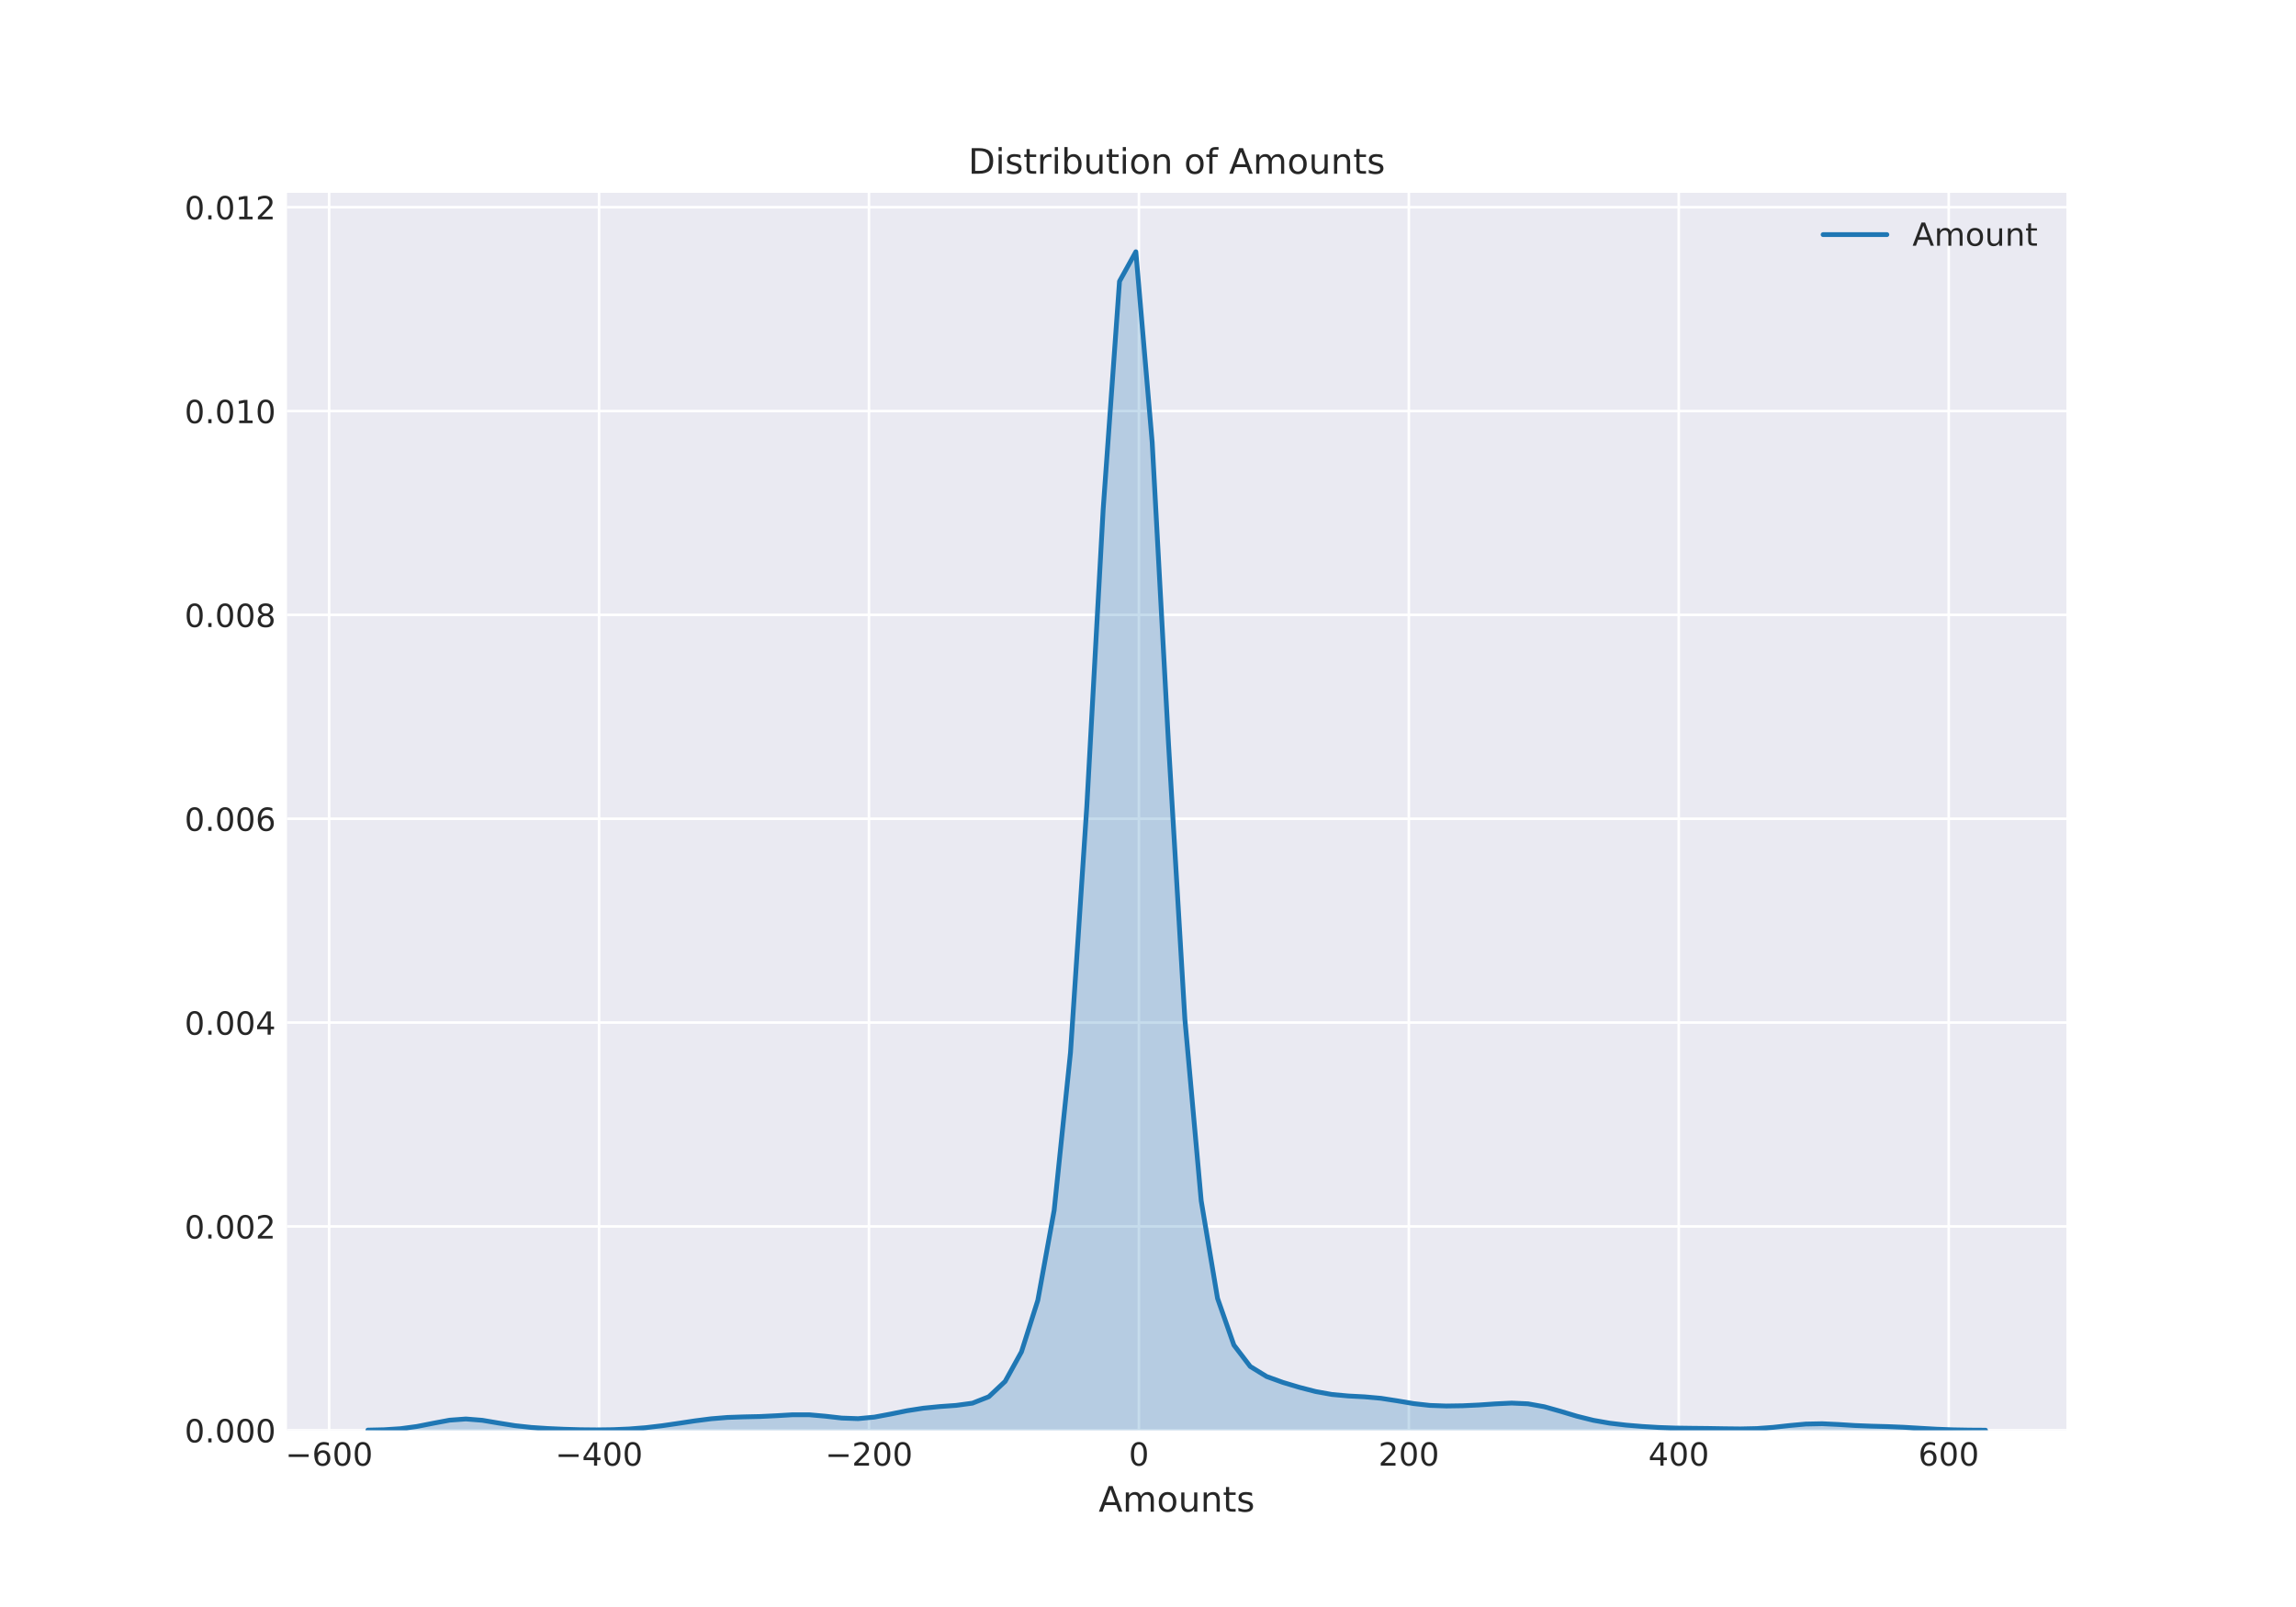
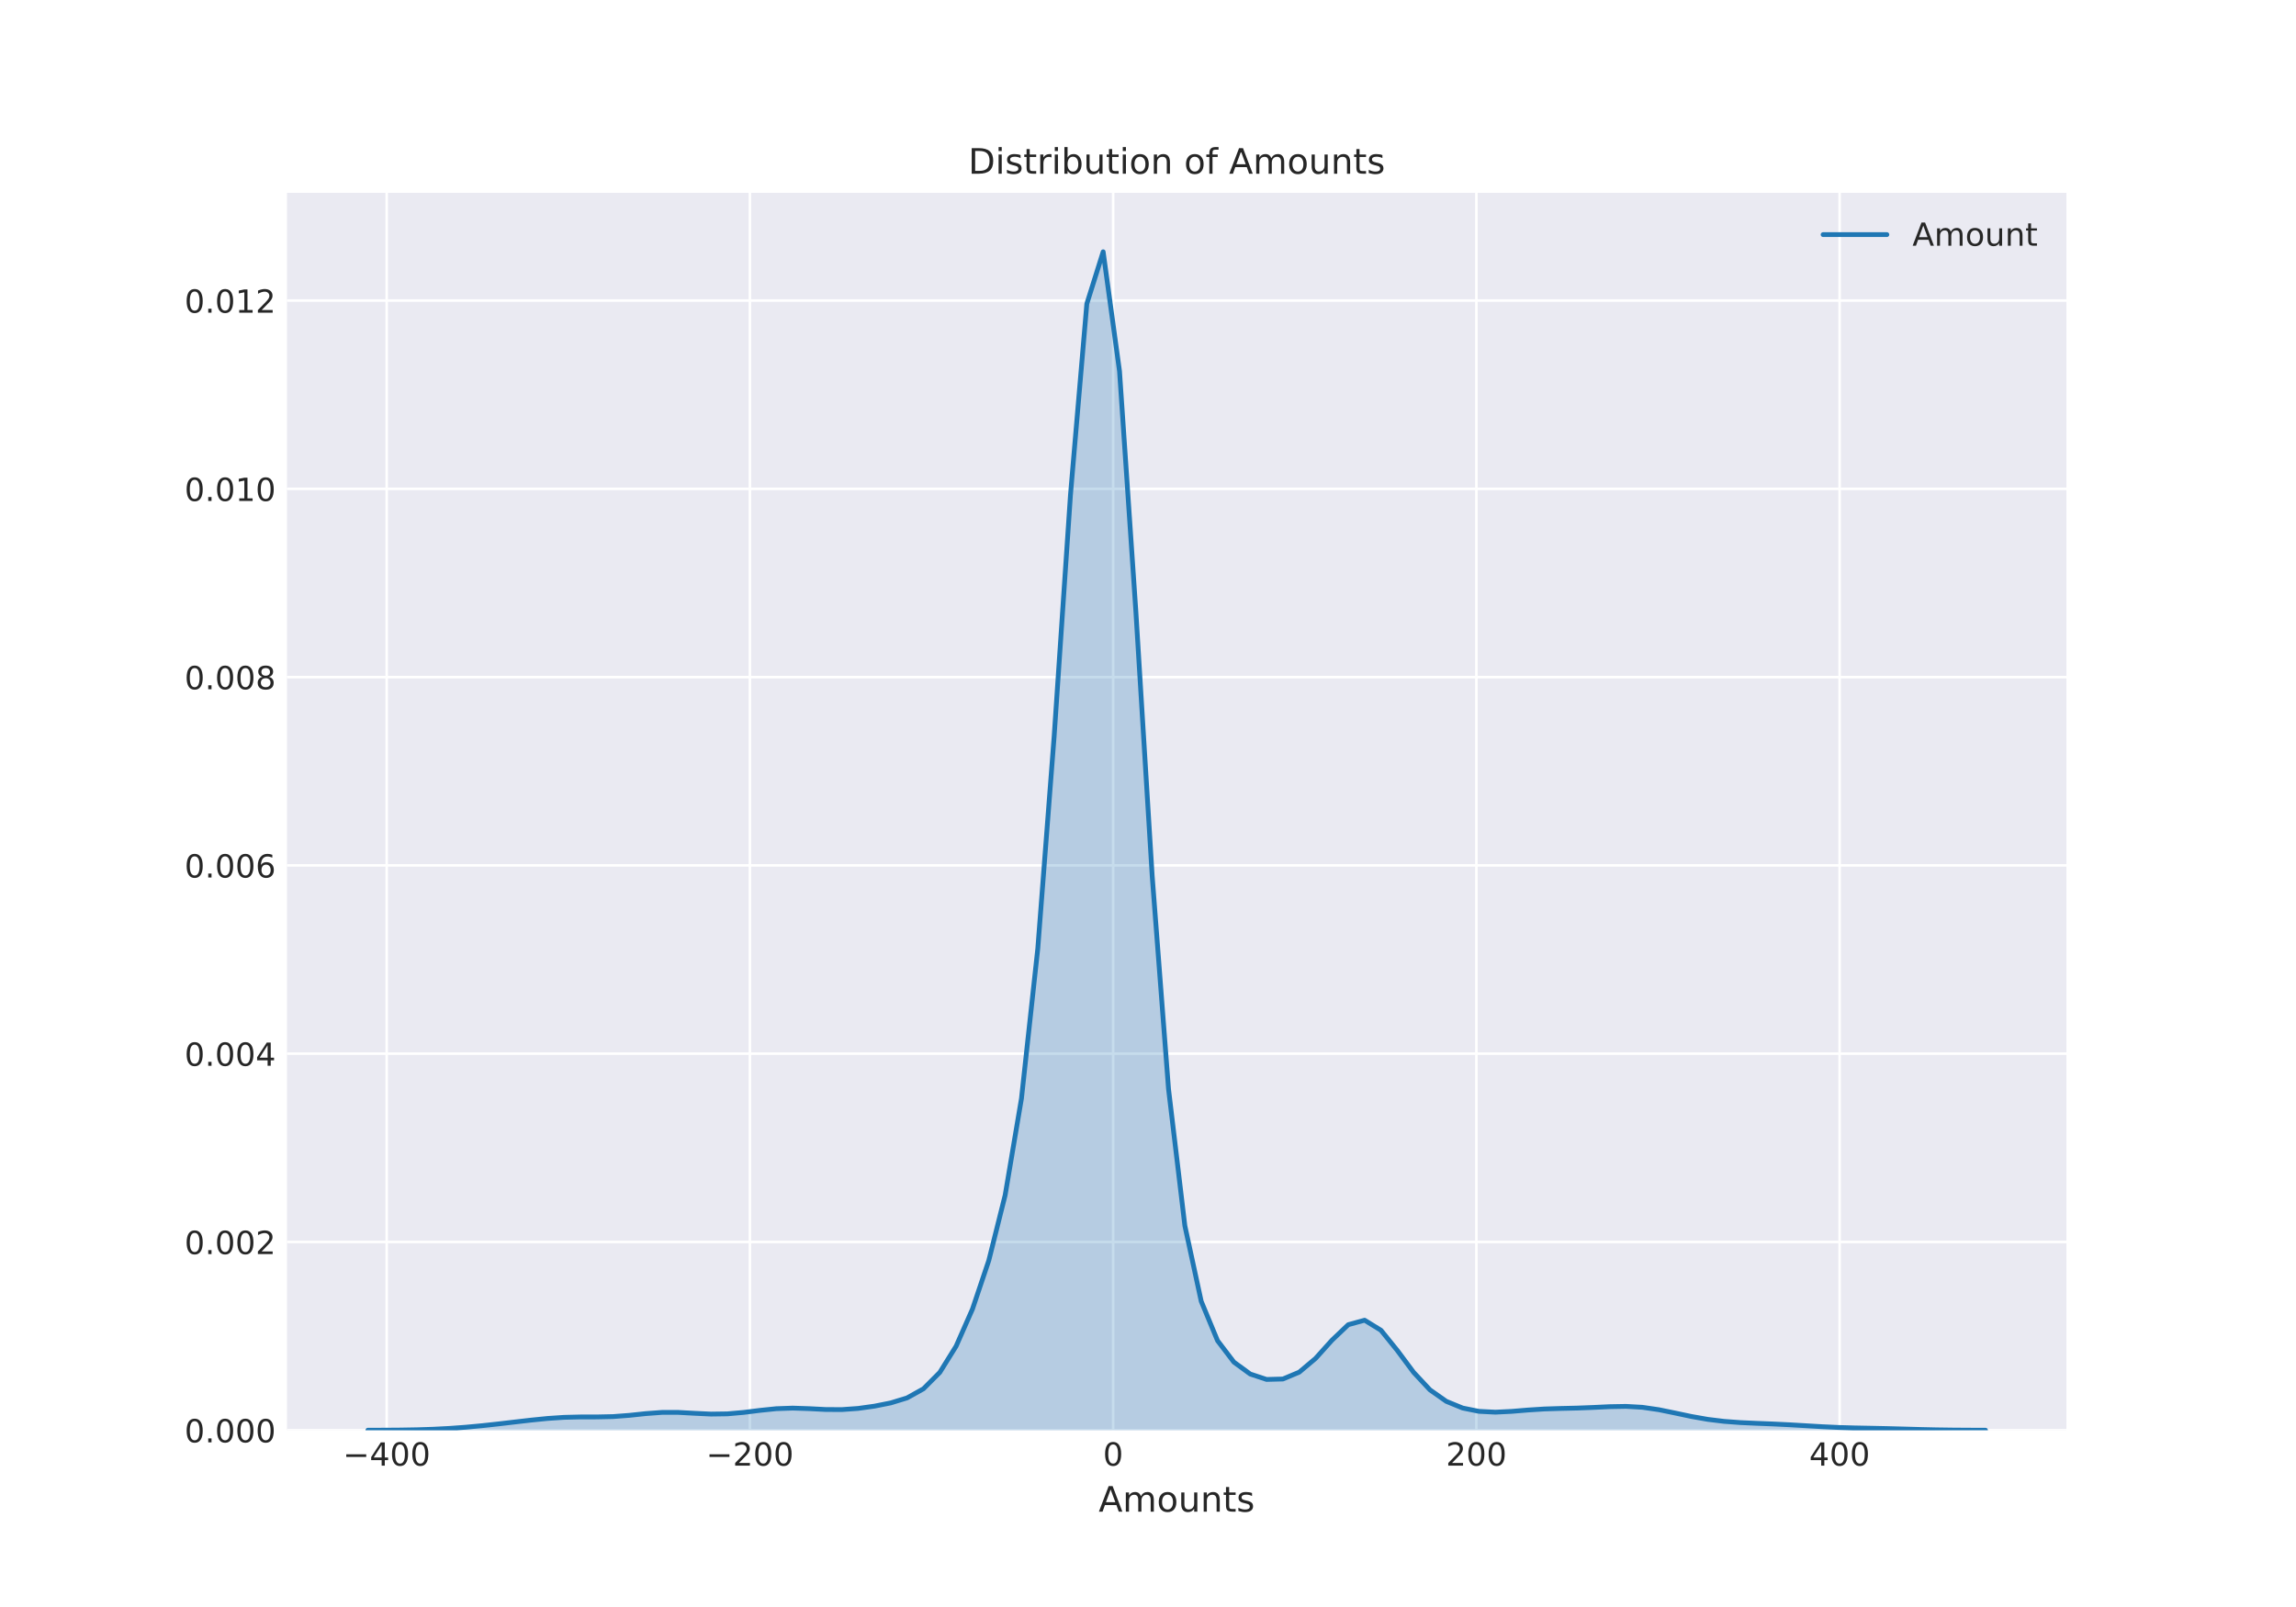
<svg xmlns="http://www.w3.org/2000/svg" xmlns:xlink="http://www.w3.org/1999/xlink" height="504pt" version="1.1" viewBox="0 0 720 504" width="720pt">
  <defs>
    <style type="text/css">
*{stroke-linecap:butt;stroke-linejoin:round;}
  </style>
  </defs>
  <g id="figure_1">
    <g id="patch_1">
      <path d="M 0 504  L 720 504  L 720 0  L 0 0  z " style="fill:#ffffff;" />
    </g>
    <g id="axes_1">
      <g id="patch_2">
        <path d="M 90 448.56  L 648 448.56  L 648 60.48  L 90 60.48  z " style="fill:#eaeaf2;" />
      </g>
      <g id="matplotlib.axis_1">
        <g id="xtick_1">
          <g id="line2d_1">
-             <path clip-path="url(#pd667657a6e)" d="M 103.208 448.56  L 103.208 60.48  " style="fill:none;stroke:#ffffff;stroke-linecap:round;stroke-width:0.8;" />
+             <path clip-path="url(#p54acad31f8)" d="M 121.258 448.56  L 121.258 60.48  " style="fill:none;stroke:#ffffff;stroke-linecap:round;stroke-width:0.8;" />
          </g>
          <g id="line2d_2" />
          <g id="text_1">
            <defs>
              <path d="M 10.594 35.5  L 73.188 35.5  L 73.188 27.203  L 10.594 27.203  z " id="DejaVuSans-2212" />
-               <path d="M 33.016 40.375  Q 26.375 40.375 22.484 35.828  Q 18.609 31.297 18.609 23.391  Q 18.609 15.531 22.484 10.953  Q 26.375 6.391 33.016 6.391  Q 39.656 6.391 43.531 10.953  Q 47.406 15.531 47.406 23.391  Q 47.406 31.297 43.531 35.828  Q 39.656 40.375 33.016 40.375  z M 52.594 71.297  L 52.594 62.312  Q 48.875 64.062 45.094 64.984  Q 41.312 65.922 37.594 65.922  Q 27.828 65.922 22.672 59.328  Q 17.531 52.734 16.797 39.406  Q 19.672 43.656 24.016 45.922  Q 28.375 48.188 33.594 48.188  Q 44.578 48.188 50.953 41.516  Q 57.328 34.859 57.328 23.391  Q 57.328 12.156 50.688 5.359  Q 44.047 -1.422 33.016 -1.422  Q 20.359 -1.422 13.672 8.266  Q 6.984 17.969 6.984 36.375  Q 6.984 53.656 15.188 63.938  Q 23.391 74.219 37.203 74.219  Q 40.922 74.219 44.703 73.484  Q 48.484 72.75 52.594 71.297  z " id="DejaVuSans-36" />
+               <path d="M 37.797 64.312  L 12.891 25.391  L 37.797 25.391  z M 35.203 72.906  L 47.609 72.906  L 47.609 25.391  L 58.016 25.391  L 58.016 17.188  L 47.609 17.188  L 47.609 0  L 37.797 0  L 37.797 17.188  L 4.891 17.188  L 4.891 26.703  z " id="DejaVuSans-34" />
              <path d="M 31.781 66.406  Q 24.172 66.406 20.328 58.906  Q 16.5 51.422 16.5 36.375  Q 16.5 21.391 20.328 13.891  Q 24.172 6.391 31.781 6.391  Q 39.453 6.391 43.281 13.891  Q 47.125 21.391 47.125 36.375  Q 47.125 51.422 43.281 58.906  Q 39.453 66.406 31.781 66.406  z M 31.781 74.219  Q 44.047 74.219 50.516 64.516  Q 56.984 54.828 56.984 36.375  Q 56.984 17.969 50.516 8.266  Q 44.047 -1.422 31.781 -1.422  Q 19.531 -1.422 13.062 8.266  Q 6.594 17.969 6.594 36.375  Q 6.594 54.828 13.062 64.516  Q 19.531 74.219 31.781 74.219  z " id="DejaVuSans-30" />
            </defs>
-             <g style="fill:#262626;" transform="translate(89.47402 459.6584)scale(0.1 -0.1)">
-               <use xlink:href="#DejaVuSans-2212" />
-               <use x="83.789" xlink:href="#DejaVuSans-36" />
-               <use x="147.412" xlink:href="#DejaVuSans-30" />
-               <use x="211.035" xlink:href="#DejaVuSans-30" />
-             </g>
-           </g>
-         </g>
-         <g id="xtick_2">
-           <g id="line2d_3">
-             <path clip-path="url(#pd667657a6e)" d="M 187.855 448.56  L 187.855 60.48  " style="fill:none;stroke:#ffffff;stroke-linecap:round;stroke-width:0.8;" />
-           </g>
-           <g id="line2d_4" />
-           <g id="text_2">
-             <defs>
-               <path d="M 37.797 64.312  L 12.891 25.391  L 37.797 25.391  z M 35.203 72.906  L 47.609 72.906  L 47.609 25.391  L 58.016 25.391  L 58.016 17.188  L 47.609 17.188  L 47.609 0  L 37.797 0  L 37.797 17.188  L 4.891 17.188  L 4.891 26.703  z " id="DejaVuSans-34" />
-             </defs>
-             <g style="fill:#262626;" transform="translate(174.1213 459.6584)scale(0.1 -0.1)">
+             <g style="fill:#262626;" transform="translate(107.5241 459.6584)scale(0.1 -0.1)">
              <use xlink:href="#DejaVuSans-2212" />
              <use x="83.789" xlink:href="#DejaVuSans-34" />
              <use x="147.412" xlink:href="#DejaVuSans-30" />
              <use x="211.035" xlink:href="#DejaVuSans-30" />
            </g>
          </g>
        </g>
-         <g id="xtick_3">
-           <g id="line2d_5">
-             <path clip-path="url(#pd667657a6e)" d="M 272.502 448.56  L 272.502 60.48  " style="fill:none;stroke:#ffffff;stroke-linecap:round;stroke-width:0.8;" />
-           </g>
-           <g id="line2d_6" />
-           <g id="text_3">
+         <g id="xtick_2">
+           <g id="line2d_3">
+             <path clip-path="url(#p54acad31f8)" d="M 235.162 448.56  L 235.162 60.48  " style="fill:none;stroke:#ffffff;stroke-linecap:round;stroke-width:0.8;" />
+           </g>
+           <g id="line2d_4" />
+           <g id="text_2">
            <defs>
              <path d="M 19.188 8.297  L 53.609 8.297  L 53.609 0  L 7.328 0  L 7.328 8.297  Q 12.938 14.109 22.625 23.891  Q 32.328 33.688 34.812 36.531  Q 39.547 41.844 41.422 45.531  Q 43.312 49.219 43.312 52.781  Q 43.312 58.594 39.234 62.25  Q 35.156 65.922 28.609 65.922  Q 23.969 65.922 18.812 64.312  Q 13.672 62.703 7.812 59.422  L 7.812 69.391  Q 13.766 71.781 18.938 73  Q 24.125 74.219 28.422 74.219  Q 39.75 74.219 46.484 68.547  Q 53.219 62.891 53.219 53.422  Q 53.219 48.922 51.531 44.891  Q 49.859 40.875 45.406 35.406  Q 44.188 33.984 37.641 27.219  Q 31.109 20.453 19.188 8.297  z " id="DejaVuSans-32" />
            </defs>
-             <g style="fill:#262626;" transform="translate(258.7685 459.6584)scale(0.1 -0.1)">
+             <g style="fill:#262626;" transform="translate(221.4286 459.6584)scale(0.1 -0.1)">
              <use xlink:href="#DejaVuSans-2212" />
              <use x="83.789" xlink:href="#DejaVuSans-32" />
              <use x="147.412" xlink:href="#DejaVuSans-30" />
              <use x="211.035" xlink:href="#DejaVuSans-30" />
            </g>
          </g>
        </g>
+         <g id="xtick_3">
+           <g id="line2d_5">
+             <path clip-path="url(#p54acad31f8)" d="M 349.067 448.56  L 349.067 60.48  " style="fill:none;stroke:#ffffff;stroke-linecap:round;stroke-width:0.8;" />
+           </g>
+           <g id="line2d_6" />
+           <g id="text_3">
+             <g style="fill:#262626;" transform="translate(345.8855 459.6584)scale(0.1 -0.1)">
+               <use xlink:href="#DejaVuSans-30" />
+             </g>
+           </g>
+         </g>
        <g id="xtick_4">
          <g id="line2d_7">
-             <path clip-path="url(#pd667657a6e)" d="M 357.149 448.56  L 357.149 60.48  " style="fill:none;stroke:#ffffff;stroke-linecap:round;stroke-width:0.8;" />
+             <path clip-path="url(#p54acad31f8)" d="M 462.971 448.56  L 462.971 60.48  " style="fill:none;stroke:#ffffff;stroke-linecap:round;stroke-width:0.8;" />
          </g>
          <g id="line2d_8" />
          <g id="text_4">
-             <g style="fill:#262626;" transform="translate(353.9681 459.6584)scale(0.1 -0.1)">
-               <use xlink:href="#DejaVuSans-30" />
-             </g>
-           </g>
-         </g>
-         <g id="xtick_5">
-           <g id="line2d_9">
-             <path clip-path="url(#pd667657a6e)" d="M 441.797 448.56  L 441.797 60.48  " style="fill:none;stroke:#ffffff;stroke-linecap:round;stroke-width:0.8;" />
-           </g>
-           <g id="line2d_10" />
-           <g id="text_5">
-             <g style="fill:#262626;" transform="translate(432.2529 459.6584)scale(0.1 -0.1)">
+             <g style="fill:#262626;" transform="translate(453.4275 459.6584)scale(0.1 -0.1)">
              <use xlink:href="#DejaVuSans-32" />
              <use x="63.623" xlink:href="#DejaVuSans-30" />
              <use x="127.246" xlink:href="#DejaVuSans-30" />
            </g>
          </g>
        </g>
-         <g id="xtick_6">
-           <g id="line2d_11">
-             <path clip-path="url(#pd667657a6e)" d="M 526.444 448.56  L 526.444 60.48  " style="fill:none;stroke:#ffffff;stroke-linecap:round;stroke-width:0.8;" />
-           </g>
-           <g id="line2d_12" />
-           <g id="text_6">
-             <g style="fill:#262626;" transform="translate(516.9001 459.6584)scale(0.1 -0.1)">
+         <g id="xtick_5">
+           <g id="line2d_9">
+             <path clip-path="url(#p54acad31f8)" d="M 576.876 448.56  L 576.876 60.48  " style="fill:none;stroke:#ffffff;stroke-linecap:round;stroke-width:0.8;" />
+           </g>
+           <g id="line2d_10" />
+           <g id="text_5">
+             <g style="fill:#262626;" transform="translate(567.332 459.6584)scale(0.1 -0.1)">
              <use xlink:href="#DejaVuSans-34" />
              <use x="63.623" xlink:href="#DejaVuSans-30" />
              <use x="127.246" xlink:href="#DejaVuSans-30" />
            </g>
          </g>
        </g>
-         <g id="xtick_7">
-           <g id="line2d_13">
-             <path clip-path="url(#pd667657a6e)" d="M 611.091 448.56  L 611.091 60.48  " style="fill:none;stroke:#ffffff;stroke-linecap:round;stroke-width:0.8;" />
-           </g>
-           <g id="line2d_14" />
-           <g id="text_7">
-             <g style="fill:#262626;" transform="translate(601.5474 459.6584)scale(0.1 -0.1)">
-               <use xlink:href="#DejaVuSans-36" />
-               <use x="63.623" xlink:href="#DejaVuSans-30" />
-               <use x="127.246" xlink:href="#DejaVuSans-30" />
-             </g>
-           </g>
-         </g>
-         <g id="text_8">
+         <g id="text_6">
          <defs>
            <path d="M 34.188 63.188  L 20.797 26.906  L 47.609 26.906  z M 28.609 72.906  L 39.797 72.906  L 67.578 0  L 57.328 0  L 50.688 18.703  L 17.828 18.703  L 11.188 0  L 0.781 0  z " id="DejaVuSans-41" />
            <path d="M 52 44.188  Q 55.375 50.25 60.062 53.125  Q 64.75 56 71.094 56  Q 79.641 56 84.281 50.016  Q 88.922 44.047 88.922 33.016  L 88.922 0  L 79.891 0  L 79.891 32.719  Q 79.891 40.578 77.094 44.375  Q 74.312 48.188 68.609 48.188  Q 61.625 48.188 57.562 43.547  Q 53.516 38.922 53.516 30.906  L 53.516 0  L 44.484 0  L 44.484 32.719  Q 44.484 40.625 41.703 44.406  Q 38.922 48.188 33.109 48.188  Q 26.219 48.188 22.156 43.531  Q 18.109 38.875 18.109 30.906  L 18.109 0  L 9.078 0  L 9.078 54.688  L 18.109 54.688  L 18.109 46.188  Q 21.188 51.219 25.484 53.609  Q 29.781 56 35.688 56  Q 41.656 56 45.828 52.969  Q 50 49.953 52 44.188  z " id="DejaVuSans-6d" />
            <path d="M 30.609 48.391  Q 23.391 48.391 19.188 42.75  Q 14.984 37.109 14.984 27.297  Q 14.984 17.484 19.156 11.844  Q 23.344 6.203 30.609 6.203  Q 37.797 6.203 41.984 11.859  Q 46.188 17.531 46.188 27.297  Q 46.188 37.016 41.984 42.703  Q 37.797 48.391 30.609 48.391  z M 30.609 56  Q 42.328 56 49.016 48.375  Q 55.719 40.766 55.719 27.297  Q 55.719 13.875 49.016 6.219  Q 42.328 -1.422 30.609 -1.422  Q 18.844 -1.422 12.172 6.219  Q 5.516 13.875 5.516 27.297  Q 5.516 40.766 12.172 48.375  Q 18.844 56 30.609 56  z " id="DejaVuSans-6f" />
            <path d="M 8.5 21.578  L 8.5 54.688  L 17.484 54.688  L 17.484 21.922  Q 17.484 14.156 20.5 10.266  Q 23.531 6.391 29.594 6.391  Q 36.859 6.391 41.078 11.031  Q 45.312 15.672 45.312 23.688  L 45.312 54.688  L 54.297 54.688  L 54.297 0  L 45.312 0  L 45.312 8.406  Q 42.047 3.422 37.719 1  Q 33.406 -1.422 27.688 -1.422  Q 18.266 -1.422 13.375 4.438  Q 8.5 10.297 8.5 21.578  z M 31.109 56  z " id="DejaVuSans-75" />
            <path d="M 54.891 33.016  L 54.891 0  L 45.906 0  L 45.906 32.719  Q 45.906 40.484 42.875 44.328  Q 39.844 48.188 33.797 48.188  Q 26.516 48.188 22.312 43.547  Q 18.109 38.922 18.109 30.906  L 18.109 0  L 9.078 0  L 9.078 54.688  L 18.109 54.688  L 18.109 46.188  Q 21.344 51.125 25.703 53.562  Q 30.078 56 35.797 56  Q 45.219 56 50.047 50.172  Q 54.891 44.344 54.891 33.016  z " id="DejaVuSans-6e" />
            <path d="M 18.312 70.219  L 18.312 54.688  L 36.812 54.688  L 36.812 47.703  L 18.312 47.703  L 18.312 18.016  Q 18.312 11.328 20.141 9.422  Q 21.969 7.516 27.594 7.516  L 36.812 7.516  L 36.812 0  L 27.594 0  Q 17.188 0 13.234 3.875  Q 9.281 7.766 9.281 18.016  L 9.281 47.703  L 2.688 47.703  L 2.688 54.688  L 9.281 54.688  L 9.281 70.219  z " id="DejaVuSans-74" />
            <path d="M 44.281 53.078  L 44.281 44.578  Q 40.484 46.531 36.375 47.5  Q 32.281 48.484 27.875 48.484  Q 21.188 48.484 17.844 46.438  Q 14.5 44.391 14.5 40.281  Q 14.5 37.156 16.891 35.375  Q 19.281 33.594 26.516 31.984  L 29.594 31.297  Q 39.156 29.25 43.188 25.516  Q 47.219 21.781 47.219 15.094  Q 47.219 7.469 41.188 3.016  Q 35.156 -1.422 24.609 -1.422  Q 20.219 -1.422 15.453 -0.562  Q 10.688 0.297 5.422 2  L 5.422 11.281  Q 10.406 8.688 15.234 7.391  Q 20.062 6.109 24.812 6.109  Q 31.156 6.109 34.562 8.281  Q 37.984 10.453 37.984 14.406  Q 37.984 18.062 35.516 20.016  Q 33.062 21.969 24.703 23.781  L 21.578 24.516  Q 13.234 26.266 9.516 29.906  Q 5.812 33.547 5.812 39.891  Q 5.812 47.609 11.281 51.797  Q 16.75 56 26.812 56  Q 31.781 56 36.172 55.266  Q 40.578 54.547 44.281 53.078  z " id="DejaVuSans-73" />
          </defs>
          <g style="fill:#262626;" transform="translate(344.5224 474.0964)scale(0.11 -0.11)">
            <use xlink:href="#DejaVuSans-41" />
            <use x="68.408" xlink:href="#DejaVuSans-6d" />
            <use x="165.82" xlink:href="#DejaVuSans-6f" />
            <use x="227.002" xlink:href="#DejaVuSans-75" />
            <use x="290.381" xlink:href="#DejaVuSans-6e" />
            <use x="353.76" xlink:href="#DejaVuSans-74" />
            <use x="392.969" xlink:href="#DejaVuSans-73" />
          </g>
        </g>
      </g>
      <g id="matplotlib.axis_2">
        <g id="ytick_1">
+           <g id="line2d_11">
+             <path clip-path="url(#p54acad31f8)" d="M 90 448.56  L 648 448.56  " style="fill:none;stroke:#ffffff;stroke-linecap:round;stroke-width:0.8;" />
+           </g>
+           <g id="line2d_12" />
+           <g id="text_7">
+             <defs>
+               <path d="M 10.688 12.406  L 21 12.406  L 21 0  L 10.688 0  z " id="DejaVuSans-2e" />
+             </defs>
+             <g style="fill:#262626;" transform="translate(57.87188 452.3592)scale(0.1 -0.1)">
+               <use xlink:href="#DejaVuSans-30" />
+               <use x="63.623" xlink:href="#DejaVuSans-2e" />
+               <use x="95.41" xlink:href="#DejaVuSans-30" />
+               <use x="159.033" xlink:href="#DejaVuSans-30" />
+               <use x="222.656" xlink:href="#DejaVuSans-30" />
+             </g>
+           </g>
+         </g>
+         <g id="ytick_2">
+           <g id="line2d_13">
+             <path clip-path="url(#p54acad31f8)" d="M 90 389.511  L 648 389.511  " style="fill:none;stroke:#ffffff;stroke-linecap:round;stroke-width:0.8;" />
+           </g>
+           <g id="line2d_14" />
+           <g id="text_8">
+             <g style="fill:#262626;" transform="translate(57.87188 393.3106)scale(0.1 -0.1)">
+               <use xlink:href="#DejaVuSans-30" />
+               <use x="63.623" xlink:href="#DejaVuSans-2e" />
+               <use x="95.41" xlink:href="#DejaVuSans-30" />
+               <use x="159.033" xlink:href="#DejaVuSans-30" />
+               <use x="222.656" xlink:href="#DejaVuSans-32" />
+             </g>
+           </g>
+         </g>
+         <g id="ytick_3">
          <g id="line2d_15">
-             <path clip-path="url(#pd667657a6e)" d="M 90 448.56  L 648 448.56  " style="fill:none;stroke:#ffffff;stroke-linecap:round;stroke-width:0.8;" />
+             <path clip-path="url(#p54acad31f8)" d="M 90 330.463  L 648 330.463  " style="fill:none;stroke:#ffffff;stroke-linecap:round;stroke-width:0.8;" />
          </g>
          <g id="line2d_16" />
          <g id="text_9">
-             <defs>
-               <path d="M 10.688 12.406  L 21 12.406  L 21 0  L 10.688 0  z " id="DejaVuSans-2e" />
-             </defs>
-             <g style="fill:#262626;" transform="translate(57.87188 452.3592)scale(0.1 -0.1)">
-               <use xlink:href="#DejaVuSans-30" />
-               <use x="63.623" xlink:href="#DejaVuSans-2e" />
-               <use x="95.41" xlink:href="#DejaVuSans-30" />
-               <use x="159.033" xlink:href="#DejaVuSans-30" />
-               <use x="222.656" xlink:href="#DejaVuSans-30" />
-             </g>
-           </g>
-         </g>
-         <g id="ytick_2">
+             <g style="fill:#262626;" transform="translate(57.87188 334.2619)scale(0.1 -0.1)">
+               <use xlink:href="#DejaVuSans-30" />
+               <use x="63.623" xlink:href="#DejaVuSans-2e" />
+               <use x="95.41" xlink:href="#DejaVuSans-30" />
+               <use x="159.033" xlink:href="#DejaVuSans-30" />
+               <use x="222.656" xlink:href="#DejaVuSans-34" />
+             </g>
+           </g>
+         </g>
+         <g id="ytick_4">
          <g id="line2d_17">
-             <path clip-path="url(#pd667657a6e)" d="M 90 384.631  L 648 384.631  " style="fill:none;stroke:#ffffff;stroke-linecap:round;stroke-width:0.8;" />
+             <path clip-path="url(#p54acad31f8)" d="M 90 271.414  L 648 271.414  " style="fill:none;stroke:#ffffff;stroke-linecap:round;stroke-width:0.8;" />
          </g>
          <g id="line2d_18" />
          <g id="text_10">
-             <g style="fill:#262626;" transform="translate(57.87188 388.4306)scale(0.1 -0.1)">
-               <use xlink:href="#DejaVuSans-30" />
-               <use x="63.623" xlink:href="#DejaVuSans-2e" />
-               <use x="95.41" xlink:href="#DejaVuSans-30" />
-               <use x="159.033" xlink:href="#DejaVuSans-30" />
-               <use x="222.656" xlink:href="#DejaVuSans-32" />
-             </g>
-           </g>
-         </g>
-         <g id="ytick_3">
+             <defs>
+               <path d="M 33.016 40.375  Q 26.375 40.375 22.484 35.828  Q 18.609 31.297 18.609 23.391  Q 18.609 15.531 22.484 10.953  Q 26.375 6.391 33.016 6.391  Q 39.656 6.391 43.531 10.953  Q 47.406 15.531 47.406 23.391  Q 47.406 31.297 43.531 35.828  Q 39.656 40.375 33.016 40.375  z M 52.594 71.297  L 52.594 62.312  Q 48.875 64.062 45.094 64.984  Q 41.312 65.922 37.594 65.922  Q 27.828 65.922 22.672 59.328  Q 17.531 52.734 16.797 39.406  Q 19.672 43.656 24.016 45.922  Q 28.375 48.188 33.594 48.188  Q 44.578 48.188 50.953 41.516  Q 57.328 34.859 57.328 23.391  Q 57.328 12.156 50.688 5.359  Q 44.047 -1.422 33.016 -1.422  Q 20.359 -1.422 13.672 8.266  Q 6.984 17.969 6.984 36.375  Q 6.984 53.656 15.188 63.938  Q 23.391 74.219 37.203 74.219  Q 40.922 74.219 44.703 73.484  Q 48.484 72.75 52.594 71.297  z " id="DejaVuSans-36" />
+             </defs>
+             <g style="fill:#262626;" transform="translate(57.87188 275.2133)scale(0.1 -0.1)">
+               <use xlink:href="#DejaVuSans-30" />
+               <use x="63.623" xlink:href="#DejaVuSans-2e" />
+               <use x="95.41" xlink:href="#DejaVuSans-30" />
+               <use x="159.033" xlink:href="#DejaVuSans-30" />
+               <use x="222.656" xlink:href="#DejaVuSans-36" />
+             </g>
+           </g>
+         </g>
+         <g id="ytick_5">
          <g id="line2d_19">
-             <path clip-path="url(#pd667657a6e)" d="M 90 320.703  L 648 320.703  " style="fill:none;stroke:#ffffff;stroke-linecap:round;stroke-width:0.8;" />
+             <path clip-path="url(#p54acad31f8)" d="M 90 212.365  L 648 212.365  " style="fill:none;stroke:#ffffff;stroke-linecap:round;stroke-width:0.8;" />
          </g>
          <g id="line2d_20" />
          <g id="text_11">
-             <g style="fill:#262626;" transform="translate(57.87188 324.502)scale(0.1 -0.1)">
-               <use xlink:href="#DejaVuSans-30" />
-               <use x="63.623" xlink:href="#DejaVuSans-2e" />
-               <use x="95.41" xlink:href="#DejaVuSans-30" />
-               <use x="159.033" xlink:href="#DejaVuSans-30" />
-               <use x="222.656" xlink:href="#DejaVuSans-34" />
-             </g>
-           </g>
-         </g>
-         <g id="ytick_4">
+             <defs>
+               <path d="M 31.781 34.625  Q 24.75 34.625 20.719 30.859  Q 16.703 27.094 16.703 20.516  Q 16.703 13.922 20.719 10.156  Q 24.75 6.391 31.781 6.391  Q 38.812 6.391 42.859 10.172  Q 46.922 13.969 46.922 20.516  Q 46.922 27.094 42.891 30.859  Q 38.875 34.625 31.781 34.625  z M 21.922 38.812  Q 15.578 40.375 12.031 44.719  Q 8.5 49.078 8.5 55.328  Q 8.5 64.062 14.719 69.141  Q 20.953 74.219 31.781 74.219  Q 42.672 74.219 48.875 69.141  Q 55.078 64.062 55.078 55.328  Q 55.078 49.078 51.531 44.719  Q 48 40.375 41.703 38.812  Q 48.828 37.156 52.797 32.312  Q 56.781 27.484 56.781 20.516  Q 56.781 9.906 50.312 4.234  Q 43.844 -1.422 31.781 -1.422  Q 19.734 -1.422 13.25 4.234  Q 6.781 9.906 6.781 20.516  Q 6.781 27.484 10.781 32.312  Q 14.797 37.156 21.922 38.812  z M 18.312 54.391  Q 18.312 48.734 21.844 45.562  Q 25.391 42.391 31.781 42.391  Q 38.141 42.391 41.719 45.562  Q 45.312 48.734 45.312 54.391  Q 45.312 60.062 41.719 63.234  Q 38.141 66.406 31.781 66.406  Q 25.391 66.406 21.844 63.234  Q 18.312 60.062 18.312 54.391  z " id="DejaVuSans-38" />
+             </defs>
+             <g style="fill:#262626;" transform="translate(57.87188 216.1646)scale(0.1 -0.1)">
+               <use xlink:href="#DejaVuSans-30" />
+               <use x="63.623" xlink:href="#DejaVuSans-2e" />
+               <use x="95.41" xlink:href="#DejaVuSans-30" />
+               <use x="159.033" xlink:href="#DejaVuSans-30" />
+               <use x="222.656" xlink:href="#DejaVuSans-38" />
+             </g>
+           </g>
+         </g>
+         <g id="ytick_6">
          <g id="line2d_21">
-             <path clip-path="url(#pd667657a6e)" d="M 90 256.774  L 648 256.774  " style="fill:none;stroke:#ffffff;stroke-linecap:round;stroke-width:0.8;" />
+             <path clip-path="url(#p54acad31f8)" d="M 90 153.317  L 648 153.317  " style="fill:none;stroke:#ffffff;stroke-linecap:round;stroke-width:0.8;" />
          </g>
          <g id="line2d_22" />
          <g id="text_12">
-             <g style="fill:#262626;" transform="translate(57.87188 260.5734)scale(0.1 -0.1)">
-               <use xlink:href="#DejaVuSans-30" />
-               <use x="63.623" xlink:href="#DejaVuSans-2e" />
-               <use x="95.41" xlink:href="#DejaVuSans-30" />
-               <use x="159.033" xlink:href="#DejaVuSans-30" />
-               <use x="222.656" xlink:href="#DejaVuSans-36" />
-             </g>
-           </g>
-         </g>
-         <g id="ytick_5">
+             <defs>
+               <path d="M 12.406 8.297  L 28.516 8.297  L 28.516 63.922  L 10.984 60.406  L 10.984 69.391  L 28.422 72.906  L 38.281 72.906  L 38.281 8.297  L 54.391 8.297  L 54.391 0  L 12.406 0  z " id="DejaVuSans-31" />
+             </defs>
+             <g style="fill:#262626;" transform="translate(57.87188 157.116)scale(0.1 -0.1)">
+               <use xlink:href="#DejaVuSans-30" />
+               <use x="63.623" xlink:href="#DejaVuSans-2e" />
+               <use x="95.41" xlink:href="#DejaVuSans-30" />
+               <use x="159.033" xlink:href="#DejaVuSans-31" />
+               <use x="222.656" xlink:href="#DejaVuSans-30" />
+             </g>
+           </g>
+         </g>
+         <g id="ytick_7">
          <g id="line2d_23">
-             <path clip-path="url(#pd667657a6e)" d="M 90 192.846  L 648 192.846  " style="fill:none;stroke:#ffffff;stroke-linecap:round;stroke-width:0.8;" />
+             <path clip-path="url(#p54acad31f8)" d="M 90 94.268  L 648 94.268  " style="fill:none;stroke:#ffffff;stroke-linecap:round;stroke-width:0.8;" />
          </g>
          <g id="line2d_24" />
          <g id="text_13">
-             <defs>
-               <path d="M 31.781 34.625  Q 24.75 34.625 20.719 30.859  Q 16.703 27.094 16.703 20.516  Q 16.703 13.922 20.719 10.156  Q 24.75 6.391 31.781 6.391  Q 38.812 6.391 42.859 10.172  Q 46.922 13.969 46.922 20.516  Q 46.922 27.094 42.891 30.859  Q 38.875 34.625 31.781 34.625  z M 21.922 38.812  Q 15.578 40.375 12.031 44.719  Q 8.5 49.078 8.5 55.328  Q 8.5 64.062 14.719 69.141  Q 20.953 74.219 31.781 74.219  Q 42.672 74.219 48.875 69.141  Q 55.078 64.062 55.078 55.328  Q 55.078 49.078 51.531 44.719  Q 48 40.375 41.703 38.812  Q 48.828 37.156 52.797 32.312  Q 56.781 27.484 56.781 20.516  Q 56.781 9.906 50.312 4.234  Q 43.844 -1.422 31.781 -1.422  Q 19.734 -1.422 13.25 4.234  Q 6.781 9.906 6.781 20.516  Q 6.781 27.484 10.781 32.312  Q 14.797 37.156 21.922 38.812  z M 18.312 54.391  Q 18.312 48.734 21.844 45.562  Q 25.391 42.391 31.781 42.391  Q 38.141 42.391 41.719 45.562  Q 45.312 48.734 45.312 54.391  Q 45.312 60.062 41.719 63.234  Q 38.141 66.406 31.781 66.406  Q 25.391 66.406 21.844 63.234  Q 18.312 60.062 18.312 54.391  z " id="DejaVuSans-38" />
-             </defs>
-             <g style="fill:#262626;" transform="translate(57.87188 196.6448)scale(0.1 -0.1)">
-               <use xlink:href="#DejaVuSans-30" />
-               <use x="63.623" xlink:href="#DejaVuSans-2e" />
-               <use x="95.41" xlink:href="#DejaVuSans-30" />
-               <use x="159.033" xlink:href="#DejaVuSans-30" />
-               <use x="222.656" xlink:href="#DejaVuSans-38" />
-             </g>
-           </g>
-         </g>
-         <g id="ytick_6">
-           <g id="line2d_25">
-             <path clip-path="url(#pd667657a6e)" d="M 90 128.917  L 648 128.917  " style="fill:none;stroke:#ffffff;stroke-linecap:round;stroke-width:0.8;" />
-           </g>
-           <g id="line2d_26" />
-           <g id="text_14">
-             <defs>
-               <path d="M 12.406 8.297  L 28.516 8.297  L 28.516 63.922  L 10.984 60.406  L 10.984 69.391  L 28.422 72.906  L 38.281 72.906  L 38.281 8.297  L 54.391 8.297  L 54.391 0  L 12.406 0  z " id="DejaVuSans-31" />
-             </defs>
-             <g style="fill:#262626;" transform="translate(57.87188 132.7162)scale(0.1 -0.1)">
-               <use xlink:href="#DejaVuSans-30" />
-               <use x="63.623" xlink:href="#DejaVuSans-2e" />
-               <use x="95.41" xlink:href="#DejaVuSans-30" />
-               <use x="159.033" xlink:href="#DejaVuSans-31" />
-               <use x="222.656" xlink:href="#DejaVuSans-30" />
-             </g>
-           </g>
-         </g>
-         <g id="ytick_7">
-           <g id="line2d_27">
-             <path clip-path="url(#pd667657a6e)" d="M 90 64.988  L 648 64.988  " style="fill:none;stroke:#ffffff;stroke-linecap:round;stroke-width:0.8;" />
-           </g>
-           <g id="line2d_28" />
-           <g id="text_15">
-             <g style="fill:#262626;" transform="translate(57.87188 68.78757)scale(0.1 -0.1)">
+             <g style="fill:#262626;" transform="translate(57.87188 98.06734)scale(0.1 -0.1)">
              <use xlink:href="#DejaVuSans-30" />
              <use x="63.623" xlink:href="#DejaVuSans-2e" />
              <use x="95.41" xlink:href="#DejaVuSans-30" />
              <use x="159.033" xlink:href="#DejaVuSans-31" />
              <use x="222.656" xlink:href="#DejaVuSans-32" />
            </g>
          </g>
        </g>
      </g>
      <g id="PolyCollection_1">
-         <path clip-path="url(#pd667657a6e)" d="M 115.364 448.521  L 115.364 448.56  L 120.488 448.56  L 125.612 448.56  L 130.736 448.56  L 135.86 448.56  L 140.983 448.56  L 146.107 448.56  L 151.231 448.56  L 156.355 448.56  L 161.479 448.56  L 166.603 448.56  L 171.727 448.56  L 176.851 448.56  L 181.975 448.56  L 187.099 448.56  L 192.223 448.56  L 197.347 448.56  L 202.471 448.56  L 207.595 448.56  L 212.719 448.56  L 217.843 448.56  L 222.967 448.56  L 228.091 448.56  L 233.215 448.56  L 238.339 448.56  L 243.463 448.56  L 248.587 448.56  L 253.711 448.56  L 258.835 448.56  L 263.959 448.56  L 269.083 448.56  L 274.207 448.56  L 279.331 448.56  L 284.455 448.56  L 289.579 448.56  L 294.702 448.56  L 299.826 448.56  L 304.95 448.56  L 310.074 448.56  L 315.198 448.56  L 320.322 448.56  L 325.446 448.56  L 330.57 448.56  L 335.694 448.56  L 340.818 448.56  L 345.942 448.56  L 351.066 448.56  L 356.19 448.56  L 361.314 448.56  L 366.438 448.56  L 371.562 448.56  L 376.686 448.56  L 381.81 448.56  L 386.934 448.56  L 392.058 448.56  L 397.182 448.56  L 402.306 448.56  L 407.43 448.56  L 412.554 448.56  L 417.678 448.56  L 422.802 448.56  L 427.926 448.56  L 433.05 448.56  L 438.174 448.56  L 443.298 448.56  L 448.421 448.56  L 453.545 448.56  L 458.669 448.56  L 463.793 448.56  L 468.917 448.56  L 474.041 448.56  L 479.165 448.56  L 484.289 448.56  L 489.413 448.56  L 494.537 448.56  L 499.661 448.56  L 504.785 448.56  L 509.909 448.56  L 515.033 448.56  L 520.157 448.56  L 525.281 448.56  L 530.405 448.56  L 535.529 448.56  L 540.653 448.56  L 545.777 448.56  L 550.901 448.56  L 556.025 448.56  L 561.149 448.56  L 566.273 448.56  L 571.397 448.56  L 576.521 448.56  L 581.645 448.56  L 586.769 448.56  L 591.893 448.56  L 597.017 448.56  L 602.14 448.56  L 607.264 448.56  L 612.388 448.56  L 617.512 448.56  L 622.636 448.56  L 622.636 448.55  L 622.636 448.55  L 617.512 448.517  L 612.388 448.425  L 607.264 448.232  L 602.14 447.938  L 597.017 447.631  L 591.893 447.416  L 586.769 447.28  L 581.645 447.079  L 576.521 446.758  L 571.397 446.516  L 566.273 446.621  L 561.149 447.089  L 556.025 447.654  L 550.901 448.034  L 545.777 448.145  L 540.653 448.087  L 535.529 448  L 530.405 447.946  L 525.281 447.871  L 520.157 447.692  L 515.033 447.383  L 509.909 446.953  L 504.785 446.348  L 499.661 445.447  L 494.537 444.171  L 489.413 442.634  L 484.289 441.192  L 479.165 440.271  L 474.041 440.043  L 468.917 440.29  L 463.793 440.641  L 458.669 440.882  L 453.545 440.961  L 448.421 440.78  L 443.298 440.207  L 438.174 439.34  L 433.05 438.544  L 427.926 438.085  L 422.802 437.816  L 417.678 437.345  L 412.554 436.42  L 407.43 435.096  L 402.306 433.564  L 397.182 431.707  L 392.058 428.557  L 386.934 421.848  L 381.81 407.208  L 376.686 376.618  L 371.562 319.561  L 366.438 233.333  L 361.314 138.743  L 356.19 78.96  L 351.066 88.225  L 345.942 159.73  L 340.818 252.854  L 335.694 330.115  L 330.57 379.603  L 325.446 407.822  L 320.322 423.967  L 315.198 433.248  L 310.074 438.054  L 304.95 440.072  L 299.826 440.771  L 294.702 441.137  L 289.579 441.64  L 284.455 442.441  L 279.331 443.478  L 274.207 444.443  L 269.083 444.925  L 263.959 444.743  L 258.835 444.161  L 253.711 443.707  L 248.587 443.707  L 243.463 444.007  L 238.339 444.258  L 233.215 444.372  L 228.091 444.549  L 222.967 444.97  L 217.843 445.631  L 212.719 446.409  L 207.595 447.155  L 202.471 447.757  L 197.347 448.162  L 192.223 448.381  L 187.099 448.449  L 181.975 448.398  L 176.851 448.25  L 171.727 448.019  L 166.603 447.679  L 161.479 447.127  L 156.355 446.306  L 151.231 445.44  L 146.107 445.029  L 140.983 445.407  L 135.86 446.37  L 130.736 447.383  L 125.612 448.072  L 120.488 448.404  L 115.364 448.521  z " style="fill:#1f77b4;fill-opacity:0.25;" />
-       </g>
-       <g id="line2d_29">
-         <path clip-path="url(#pd667657a6e)" d="M 115.364 448.521  L 120.488 448.404  L 125.612 448.072  L 130.736 447.383  L 135.86 446.37  L 140.983 445.407  L 146.107 445.029  L 151.231 445.44  L 156.355 446.306  L 161.479 447.127  L 166.603 447.679  L 171.727 448.019  L 176.851 448.25  L 181.975 448.398  L 187.099 448.449  L 192.223 448.381  L 197.347 448.162  L 202.471 447.757  L 207.595 447.155  L 212.719 446.409  L 217.843 445.631  L 222.967 444.97  L 228.091 444.549  L 233.215 444.372  L 238.339 444.258  L 243.463 444.007  L 248.587 443.707  L 253.711 443.707  L 258.835 444.161  L 263.959 444.743  L 269.083 444.925  L 274.207 444.443  L 279.331 443.478  L 284.455 442.441  L 289.579 441.64  L 294.702 441.137  L 299.826 440.771  L 304.95 440.072  L 310.074 438.054  L 315.198 433.248  L 320.322 423.967  L 325.446 407.822  L 330.57 379.603  L 335.694 330.115  L 340.818 252.854  L 345.942 159.73  L 351.066 88.225  L 356.19 78.96  L 361.314 138.743  L 366.438 233.333  L 371.562 319.561  L 376.686 376.618  L 381.81 407.208  L 386.934 421.848  L 392.058 428.557  L 397.182 431.707  L 402.306 433.564  L 407.43 435.096  L 412.554 436.42  L 417.678 437.345  L 422.802 437.816  L 427.926 438.085  L 433.05 438.544  L 438.174 439.34  L 443.298 440.207  L 448.421 440.78  L 453.545 440.961  L 458.669 440.882  L 463.793 440.641  L 468.917 440.29  L 474.041 440.043  L 479.165 440.271  L 484.289 441.192  L 489.413 442.634  L 494.537 444.171  L 499.661 445.447  L 504.785 446.348  L 509.909 446.953  L 515.033 447.383  L 520.157 447.692  L 525.281 447.871  L 530.405 447.946  L 535.529 448  L 540.653 448.087  L 545.777 448.145  L 550.901 448.034  L 556.025 447.654  L 561.149 447.089  L 566.273 446.621  L 571.397 446.516  L 576.521 446.758  L 581.645 447.079  L 586.769 447.28  L 591.893 447.416  L 597.017 447.631  L 602.14 447.938  L 607.264 448.232  L 612.388 448.425  L 617.512 448.517  L 622.636 448.55  " style="fill:none;stroke:#1f77b4;stroke-linecap:round;stroke-width:1.5;" />
+         <path clip-path="url(#p54acad31f8)" d="M 115.364 448.554  L 115.364 448.56  L 120.488 448.56  L 125.612 448.56  L 130.736 448.56  L 135.86 448.56  L 140.983 448.56  L 146.107 448.56  L 151.231 448.56  L 156.355 448.56  L 161.479 448.56  L 166.603 448.56  L 171.727 448.56  L 176.851 448.56  L 181.975 448.56  L 187.099 448.56  L 192.223 448.56  L 197.347 448.56  L 202.471 448.56  L 207.595 448.56  L 212.719 448.56  L 217.843 448.56  L 222.967 448.56  L 228.091 448.56  L 233.215 448.56  L 238.339 448.56  L 243.463 448.56  L 248.587 448.56  L 253.711 448.56  L 258.835 448.56  L 263.959 448.56  L 269.083 448.56  L 274.207 448.56  L 279.331 448.56  L 284.455 448.56  L 289.579 448.56  L 294.702 448.56  L 299.826 448.56  L 304.95 448.56  L 310.074 448.56  L 315.198 448.56  L 320.322 448.56  L 325.446 448.56  L 330.57 448.56  L 335.694 448.56  L 340.818 448.56  L 345.942 448.56  L 351.066 448.56  L 356.19 448.56  L 361.314 448.56  L 366.438 448.56  L 371.562 448.56  L 376.686 448.56  L 381.81 448.56  L 386.934 448.56  L 392.058 448.56  L 397.182 448.56  L 402.306 448.56  L 407.43 448.56  L 412.554 448.56  L 417.678 448.56  L 422.802 448.56  L 427.926 448.56  L 433.05 448.56  L 438.174 448.56  L 443.298 448.56  L 448.421 448.56  L 453.545 448.56  L 458.669 448.56  L 463.793 448.56  L 468.917 448.56  L 474.041 448.56  L 479.165 448.56  L 484.289 448.56  L 489.413 448.56  L 494.537 448.56  L 499.661 448.56  L 504.785 448.56  L 509.909 448.56  L 515.033 448.56  L 520.157 448.56  L 525.281 448.56  L 530.405 448.56  L 535.529 448.56  L 540.653 448.56  L 545.777 448.56  L 550.901 448.56  L 556.025 448.56  L 561.149 448.56  L 566.273 448.56  L 571.397 448.56  L 576.521 448.56  L 581.645 448.56  L 586.769 448.56  L 591.893 448.56  L 597.017 448.56  L 602.14 448.56  L 607.264 448.56  L 612.388 448.56  L 617.512 448.56  L 622.636 448.56  L 622.636 448.555  L 622.636 448.555  L 617.512 448.541  L 612.388 448.507  L 607.264 448.436  L 602.14 448.321  L 597.017 448.179  L 591.893 448.042  L 586.769 447.935  L 581.645 447.835  L 576.521 447.686  L 571.397 447.45  L 566.273 447.147  L 561.149 446.845  L 556.025 446.597  L 550.901 446.396  L 545.777 446.162  L 540.653 445.78  L 535.529 445.151  L 530.405 444.249  L 525.281 443.163  L 520.157 442.114  L 515.033 441.369  L 509.909 441.079  L 504.785 441.17  L 499.661 441.414  L 494.537 441.612  L 489.413 441.73  L 484.289 441.893  L 479.165 442.221  L 474.041 442.647  L 468.917 442.896  L 463.793 442.635  L 458.669 441.598  L 453.545 439.5  L 448.421 435.896  L 443.298 430.409  L 438.174 423.531  L 433.05 417.201  L 427.926 414.052  L 422.802 415.46  L 417.678 420.336  L 412.554 426.034  L 407.43 430.346  L 402.306 432.496  L 397.182 432.63  L 392.058 430.931  L 386.934 427.192  L 381.81 420.473  L 376.686 408.11  L 371.562 384.44  L 366.438 341.529  L 361.314 274.71  L 356.19 191.662  L 351.066 116.389  L 345.942 78.96  L 340.818 95.276  L 335.694 155.154  L 330.57 230.932  L 325.446 297.437  L 320.322 344.495  L 315.198 374.864  L 310.074 395.334  L 304.95 410.57  L 299.826 422.197  L 294.702 430.43  L 289.579 435.566  L 284.455 438.419  L 279.331 439.992  L 274.207 441.01  L 269.083 441.726  L 263.959 442.088  L 258.835 442.054  L 253.711 441.791  L 248.587 441.622  L 243.463 441.801  L 238.339 442.329  L 233.215 442.972  L 228.091 443.422  L 222.967 443.495  L 217.843 443.251  L 212.719 442.97  L 207.595 442.969  L 202.471 443.349  L 197.347 443.893  L 192.223 444.28  L 187.099 444.392  L 181.975 444.394  L 176.851 444.52  L 171.727 444.866  L 166.603 445.379  L 161.479 445.97  L 156.355 446.571  L 151.231 447.131  L 146.107 447.611  L 140.983 447.986  L 135.86 448.25  L 130.736 448.414  L 125.612 448.501  L 120.488 448.54  L 115.364 448.554  z " style="fill:#1f77b4;fill-opacity:0.25;" />
+       </g>
+       <g id="line2d_25">
+         <path clip-path="url(#p54acad31f8)" d="M 115.364 448.554  L 120.488 448.54  L 125.612 448.501  L 130.736 448.414  L 135.86 448.25  L 140.983 447.986  L 146.107 447.611  L 151.231 447.131  L 156.355 446.571  L 161.479 445.97  L 166.603 445.379  L 171.727 444.866  L 176.851 444.52  L 181.975 444.394  L 187.099 444.392  L 192.223 444.28  L 197.347 443.893  L 202.471 443.349  L 207.595 442.969  L 212.719 442.97  L 217.843 443.251  L 222.967 443.495  L 228.091 443.422  L 233.215 442.972  L 238.339 442.329  L 243.463 441.801  L 248.587 441.622  L 253.711 441.791  L 258.835 442.054  L 263.959 442.088  L 269.083 441.726  L 274.207 441.01  L 279.331 439.992  L 284.455 438.419  L 289.579 435.566  L 294.702 430.43  L 299.826 422.197  L 304.95 410.57  L 310.074 395.334  L 315.198 374.864  L 320.322 344.495  L 325.446 297.437  L 330.57 230.932  L 335.694 155.154  L 340.818 95.276  L 345.942 78.96  L 351.066 116.389  L 356.19 191.662  L 361.314 274.71  L 366.438 341.529  L 371.562 384.44  L 376.686 408.11  L 381.81 420.473  L 386.934 427.192  L 392.058 430.931  L 397.182 432.63  L 402.306 432.496  L 407.43 430.346  L 412.554 426.034  L 417.678 420.336  L 422.802 415.46  L 427.926 414.052  L 433.05 417.201  L 438.174 423.531  L 443.298 430.409  L 448.421 435.896  L 453.545 439.5  L 458.669 441.598  L 463.793 442.635  L 468.917 442.896  L 474.041 442.647  L 479.165 442.221  L 484.289 441.893  L 489.413 441.73  L 494.537 441.612  L 499.661 441.414  L 504.785 441.17  L 509.909 441.079  L 515.033 441.369  L 520.157 442.114  L 525.281 443.163  L 530.405 444.249  L 535.529 445.151  L 540.653 445.78  L 545.777 446.162  L 550.901 446.396  L 556.025 446.597  L 561.149 446.845  L 566.273 447.147  L 571.397 447.45  L 576.521 447.686  L 581.645 447.835  L 586.769 447.935  L 591.893 448.042  L 597.017 448.179  L 602.14 448.321  L 607.264 448.436  L 612.388 448.507  L 617.512 448.541  L 622.636 448.555  " style="fill:none;stroke:#1f77b4;stroke-linecap:round;stroke-width:1.5;" />
      </g>
      <g id="patch_3">
        <path d="M 90 448.56  L 90 60.48  " style="fill:none;" />
      </g>
      <g id="patch_4">
        <path d="M 648 448.56  L 648 60.48  " style="fill:none;" />
      </g>
      <g id="patch_5">
        <path d="M 90 448.56  L 648 448.56  " style="fill:none;" />
      </g>
      <g id="patch_6">
        <path d="M 90 60.48  L 648 60.48  " style="fill:none;" />
      </g>
-       <g id="text_16">
+       <g id="text_14">
        <defs>
          <path d="M 19.672 64.797  L 19.672 8.109  L 31.594 8.109  Q 46.688 8.109 53.688 14.938  Q 60.688 21.781 60.688 36.531  Q 60.688 51.172 53.688 57.984  Q 46.688 64.797 31.594 64.797  z M 9.812 72.906  L 30.078 72.906  Q 51.266 72.906 61.172 64.094  Q 71.094 55.281 71.094 36.531  Q 71.094 17.672 61.125 8.828  Q 51.172 0 30.078 0  L 9.812 0  z " id="DejaVuSans-44" />
          <path d="M 9.422 54.688  L 18.406 54.688  L 18.406 0  L 9.422 0  z M 9.422 75.984  L 18.406 75.984  L 18.406 64.594  L 9.422 64.594  z " id="DejaVuSans-69" />
          <path d="M 41.109 46.297  Q 39.594 47.172 37.812 47.578  Q 36.031 48 33.891 48  Q 26.266 48 22.188 43.047  Q 18.109 38.094 18.109 28.812  L 18.109 0  L 9.078 0  L 9.078 54.688  L 18.109 54.688  L 18.109 46.188  Q 20.953 51.172 25.484 53.578  Q 30.031 56 36.531 56  Q 37.453 56 38.578 55.875  Q 39.703 55.766 41.062 55.516  z " id="DejaVuSans-72" />
          <path d="M 48.688 27.297  Q 48.688 37.203 44.609 42.844  Q 40.531 48.484 33.406 48.484  Q 26.266 48.484 22.188 42.844  Q 18.109 37.203 18.109 27.297  Q 18.109 17.391 22.188 11.75  Q 26.266 6.109 33.406 6.109  Q 40.531 6.109 44.609 11.75  Q 48.688 17.391 48.688 27.297  z M 18.109 46.391  Q 20.953 51.266 25.266 53.625  Q 29.594 56 35.594 56  Q 45.562 56 51.781 48.094  Q 58.016 40.188 58.016 27.297  Q 58.016 14.406 51.781 6.484  Q 45.562 -1.422 35.594 -1.422  Q 29.594 -1.422 25.266 0.953  Q 20.953 3.328 18.109 8.203  L 18.109 0  L 9.078 0  L 9.078 75.984  L 18.109 75.984  z " id="DejaVuSans-62" />
          <path id="DejaVuSans-20" />
          <path d="M 37.109 75.984  L 37.109 68.5  L 28.516 68.5  Q 23.688 68.5 21.797 66.547  Q 19.922 64.594 19.922 59.516  L 19.922 54.688  L 34.719 54.688  L 34.719 47.703  L 19.922 47.703  L 19.922 0  L 10.891 0  L 10.891 47.703  L 2.297 47.703  L 2.297 54.688  L 10.891 54.688  L 10.891 58.5  Q 10.891 67.625 15.141 71.797  Q 19.391 75.984 28.609 75.984  z " id="DejaVuSans-66" />
        </defs>
        <g style="fill:#262626;" transform="translate(303.6394 54.48)scale(0.11 -0.11)">
          <use xlink:href="#DejaVuSans-44" />
          <use x="77.002" xlink:href="#DejaVuSans-69" />
          <use x="104.785" xlink:href="#DejaVuSans-73" />
          <use x="156.885" xlink:href="#DejaVuSans-74" />
          <use x="196.094" xlink:href="#DejaVuSans-72" />
          <use x="237.207" xlink:href="#DejaVuSans-69" />
          <use x="264.99" xlink:href="#DejaVuSans-62" />
          <use x="328.467" xlink:href="#DejaVuSans-75" />
          <use x="391.846" xlink:href="#DejaVuSans-74" />
          <use x="431.055" xlink:href="#DejaVuSans-69" />
          <use x="458.838" xlink:href="#DejaVuSans-6f" />
          <use x="520.02" xlink:href="#DejaVuSans-6e" />
          <use x="583.398" xlink:href="#DejaVuSans-20" />
          <use x="615.186" xlink:href="#DejaVuSans-6f" />
          <use x="676.367" xlink:href="#DejaVuSans-66" />
          <use x="711.572" xlink:href="#DejaVuSans-20" />
          <use x="743.359" xlink:href="#DejaVuSans-41" />
          <use x="811.768" xlink:href="#DejaVuSans-6d" />
          <use x="909.18" xlink:href="#DejaVuSans-6f" />
          <use x="970.361" xlink:href="#DejaVuSans-75" />
          <use x="1033.74" xlink:href="#DejaVuSans-6e" />
          <use x="1097.119" xlink:href="#DejaVuSans-74" />
          <use x="1136.328" xlink:href="#DejaVuSans-73" />
        </g>
      </g>
      <g id="legend_1">
-         <g id="line2d_30">
+         <g id="line2d_26">
          <path d="M 571.705 73.578  L 591.705 73.578  " style="fill:none;stroke:#1f77b4;stroke-linecap:round;stroke-width:1.5;" />
        </g>
-         <g id="line2d_31" />
-         <g id="text_17">
+         <g id="line2d_27" />
+         <g id="text_15">
          <g style="fill:#262626;" transform="translate(599.7047 77.07844)scale(0.1 -0.1)">
            <use xlink:href="#DejaVuSans-41" />
            <use x="68.408" xlink:href="#DejaVuSans-6d" />
            <use x="165.82" xlink:href="#DejaVuSans-6f" />
            <use x="227.002" xlink:href="#DejaVuSans-75" />
            <use x="290.381" xlink:href="#DejaVuSans-6e" />
            <use x="353.76" xlink:href="#DejaVuSans-74" />
          </g>
        </g>
      </g>
    </g>
  </g>
  <defs>
-     <clipPath id="pd667657a6e">
+     <clipPath id="p54acad31f8">
      <rect height="388.08" width="558" x="90" y="60.48" />
    </clipPath>
  </defs>
</svg>
